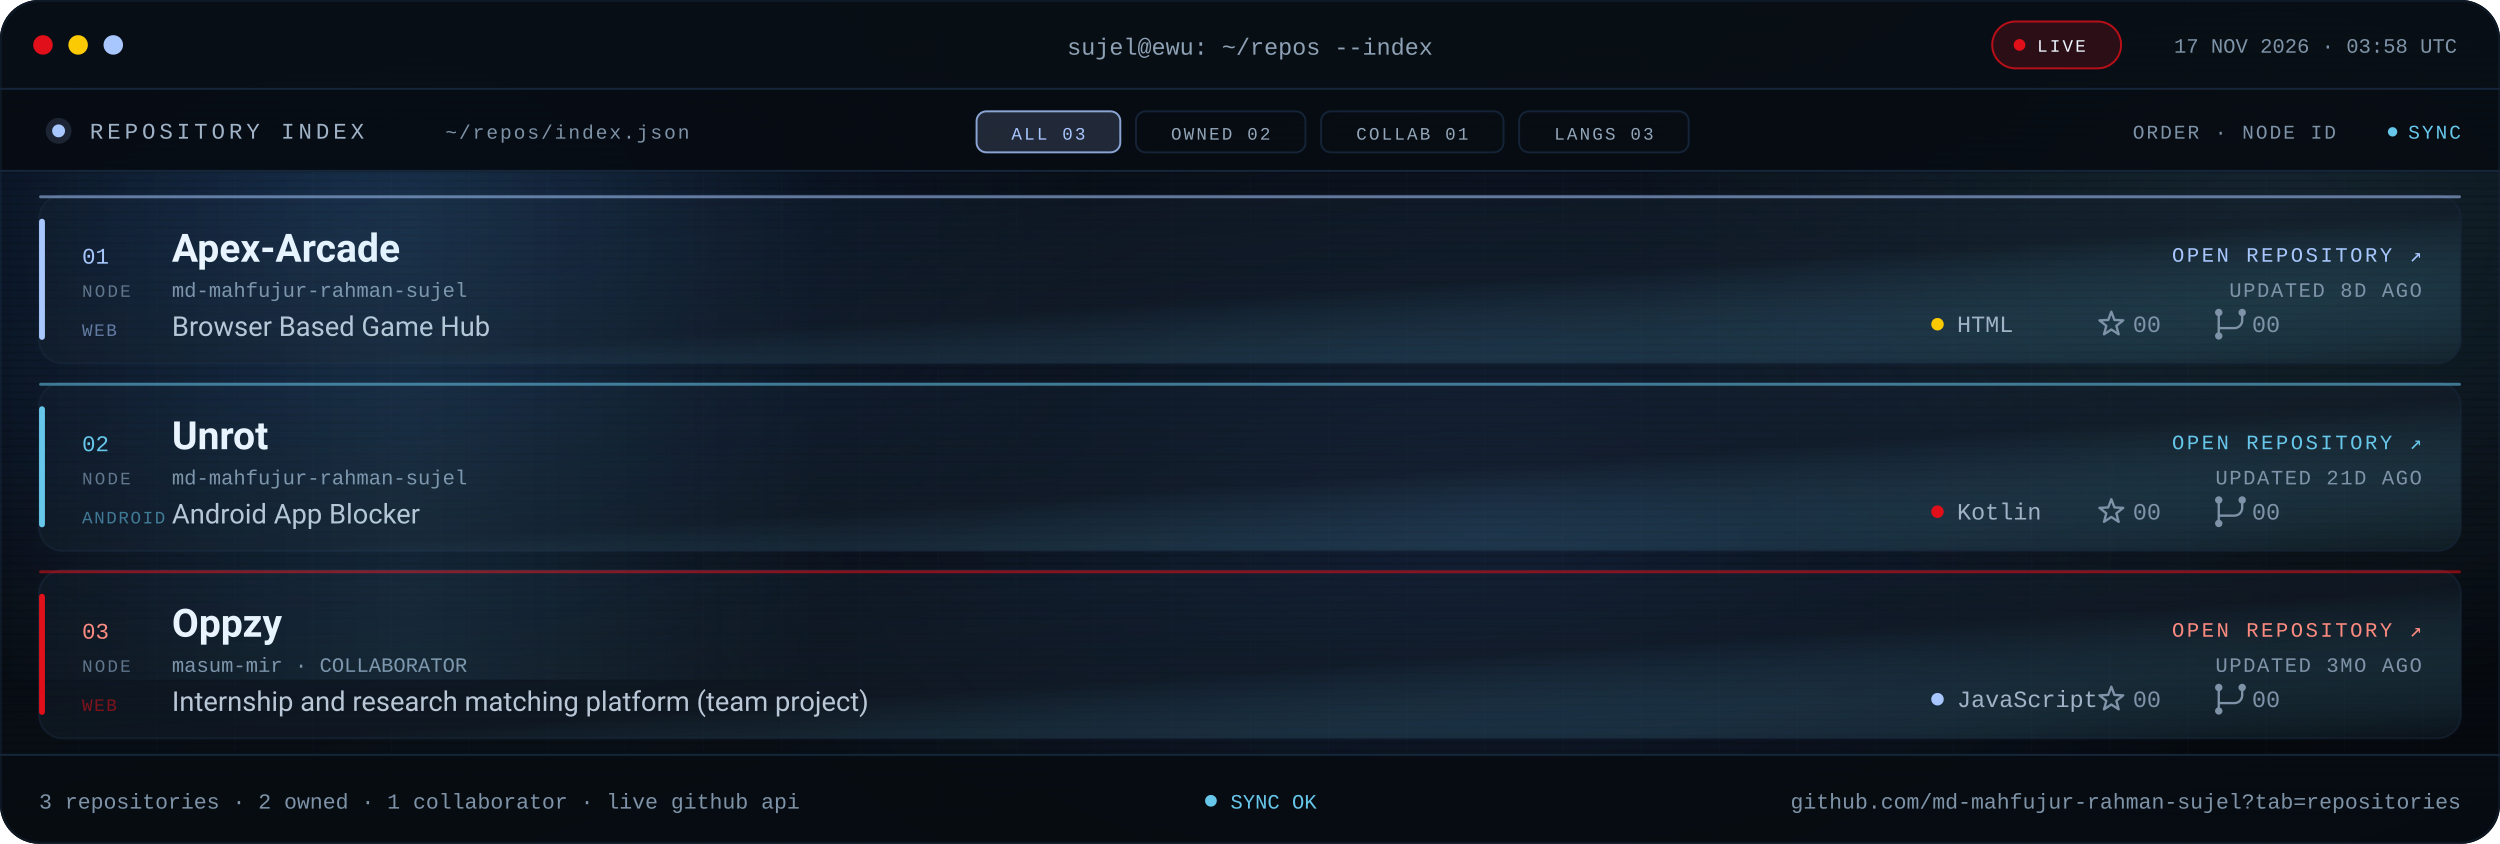
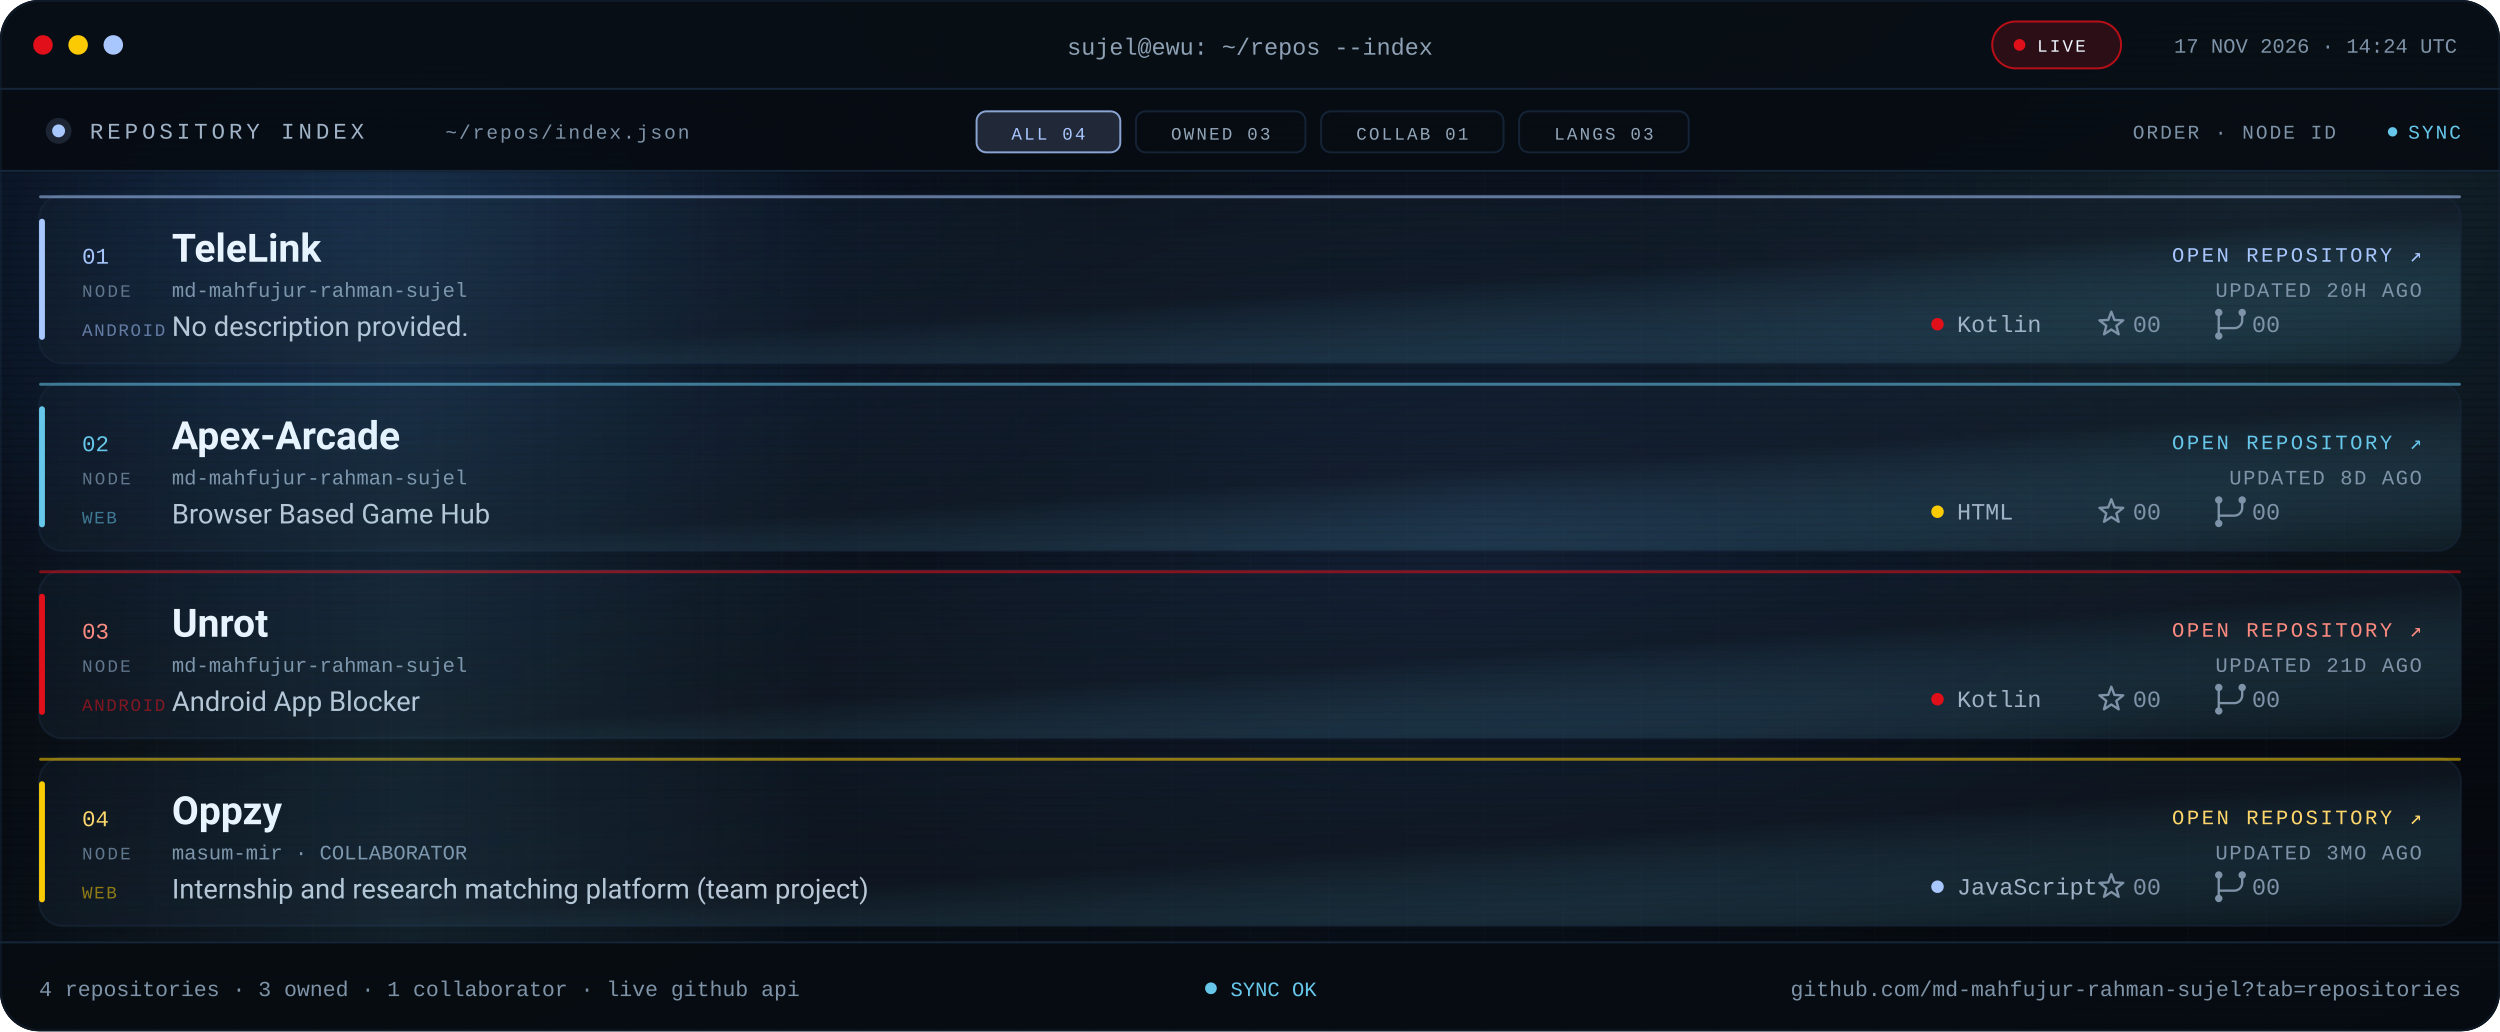
- <svg xmlns="http://www.w3.org/2000/svg" viewBox="0 0 1280 432" role="img" aria-label="Repository index for md-mahfujur-rahman-sujel: Apex Arcade, Unrot, Oppzy">
+ <svg xmlns="http://www.w3.org/2000/svg" viewBox="0 0 1280 528" role="img" aria-label="Repository index for md-mahfujur-rahman-sujel: TeleLink, Apex Arcade, Unrot, Oppzy">
  <defs>
    <linearGradient id="bg" x1="0" y1="0" x2="1" y2="1">
      <stop offset="0" stop-color="#05080D" />
      <stop offset=".55" stop-color="#090F16" />
      <stop offset="1" stop-color="#05080D" />
    </linearGradient>
    <linearGradient id="glass" x1="0" y1="0" x2="1" y2="1">
      <stop offset="0" stop-color="#16263A" stop-opacity=".24" />
      <stop offset=".55" stop-color="#141F2C" stop-opacity=".5" />
      <stop offset="1" stop-color="#67C7EB" stop-opacity=".05" />
    </linearGradient>
    <linearGradient id="scanline" x1="0" x2="1">
      <stop offset="0" stop-color="#67C7EB" stop-opacity="0" />
      <stop offset=".5" stop-color="#67C7EB" stop-opacity=".09" />
      <stop offset="1" stop-color="#67C7EB" stop-opacity="0" />
    </linearGradient>
    <radialGradient id="bloomBlue">
      <stop offset="0" stop-color="#3B82F6" stop-opacity=".2" />
      <stop offset="1" stop-color="#3B82F6" stop-opacity="0" />
    </radialGradient>
    <radialGradient id="bloomMid">
      <stop offset="0" stop-color="#4F8DFF" stop-opacity=".14" />
      <stop offset="1" stop-color="#4F8DFF" stop-opacity="0" />
    </radialGradient>
    <radialGradient id="bloomCyan">
      <stop offset="0" stop-color="#67C7EB" stop-opacity=".12" />
      <stop offset="1" stop-color="#67C7EB" stop-opacity="0" />
    </radialGradient>
    <pattern id="grid" width="40" height="40" patternUnits="userSpaceOnUse">
      <path d="M40 0H0V40" fill="none" stroke="#16263A" stroke-opacity=".14" />
    </pattern>
    <pattern id="scan" width="6" height="4" patternUnits="userSpaceOnUse">
      <rect width="6" height="1" fill="#000000" opacity=".14" />
    </pattern>
    <clipPath id="win">
-       <rect width="1280" height="432" rx="20" />
+       <rect width="1280" height="528" rx="20" />
    </clipPath>
    <clipPath id="body">
-       <rect x="0" y="88" width="1280" height="298" />
+       <rect x="0" y="88" width="1280" height="394" />
    </clipPath>
    <style>
.s{font-family:'Segoe UI',system-ui,-apple-system,Roboto,Helvetica,Arial,sans-serif}
.m{font-family:ui-monospace,SFMono-Regular,Menlo,Consolas,'Liberation Mono',monospace}
.pulse{animation:pulse 2.2s ease-in-out infinite}
@keyframes pulse{50%{opacity:.25}}
.rise{animation:rise .7s cubic-bezier(.2,.7,.2,1) both}
@keyframes rise{from{opacity:0;transform:translateY(10px)}}
.sweep{animation:sweep 8s linear infinite}
@keyframes sweep{from{transform:translateX(-420px)}to{transform:translateX(1320px)}}
@media (prefers-reduced-motion:reduce){.pulse,.rise,.sweep{animation:none!important}}
</style>
    <g id="ic-star" fill="none" stroke="#7E93A8" stroke-width="1.2" stroke-linejoin="round">
      <path d="M0 -6.4L1.59 -2.18L6.09 -1.98L2.57 0.83L3.76 5.18L0 2.7L-3.76 5.18L-2.57 0.83L-6.09 -1.98L-1.59 -2.18Z" />
    </g>
    <g id="ic-fork" fill="none" stroke="#7E93A8" stroke-width="1.2" stroke-linecap="round">
      <path d="M-6 -4.1v8.2M6 -4.1v2.1a4 4 0 0 1-4 4H-6v1.9" />
      <circle cx="-6" cy="-6" r="1.9" fill="#7E93A8" stroke="none" />
      <circle cx="6" cy="-6" r="1.9" fill="#7E93A8" stroke="none" />
      <circle cx="-6" cy="6" r="1.9" fill="#7E93A8" stroke="none" />
    </g>
  </defs>
  <g clip-path="url(#win)">
-     <rect width="1280" height="432" fill="url(#bg)" />
-     <rect width="1280" height="432" fill="url(#grid)" />
+     <rect width="1280" height="528" fill="url(#bg)" />
+     <rect width="1280" height="528" fill="url(#grid)" />
    <ellipse cx="180" cy="120" rx="380" ry="260" fill="url(#bloomBlue)" />
    <ellipse cx="760" cy="260" rx="420" ry="250" fill="url(#bloomMid)" />
    <ellipse cx="1160" cy="120" rx="320" ry="240" fill="url(#bloomCyan)" />
-     <rect width="1280" height="432" fill="url(#scan)" />
+     <rect width="1280" height="528" fill="url(#scan)" />
    <rect width="1280" height="46" fill="#080E15" fill-opacity=".94" />
    <rect y="45" width="1280" height="1" fill="#16263A" />
    <circle cx="22" cy="23" r="5" fill="#E10F19" />
    <circle cx="40" cy="23" r="5" fill="#FBCA03" />
    <circle cx="58" cy="23" r="5" fill="#A9C7FF" />
    <text class="m" x="640" y="28" text-anchor="middle" font-size="12" fill="#8EA1B5">sujel@ewu: ~/repos --index</text>
    <rect x="1020" y="11" width="66" height="24" rx="12" fill="#E10F19" fill-opacity=".16" stroke="#E10F19" stroke-opacity=".8" />
    <circle class="pulse" cx="1034" cy="23" r="3" fill="#E10F19" />
    <text class="m" x="1043" y="26.5" font-size="9" letter-spacing="1.1" fill="#EEF6FF">LIVE</text>
-     <text class="m" x="1258" y="27" text-anchor="end" font-size="10.5" fill="#7E93A8">17 NOV 2026 · 03:58 UTC</text>
+     <text class="m" x="1258" y="27" text-anchor="end" font-size="10.5" fill="#7E93A8">17 NOV 2026 · 14:24 UTC</text>
    <rect y="46" width="1280" height="42" fill="#070C12" fill-opacity=".9" />
    <rect y="87" width="1280" height="1" fill="#16263A" />
    <circle cx="30" cy="67" r="3.3" fill="#A9C7FF" />
    <circle cx="30" cy="67" r="6.6" fill="#A9C7FF" fill-opacity=".14" />
    <text class="m" x="46" y="71" font-size="11.5" letter-spacing="2" fill="#9FB2C6">REPOSITORY INDEX</text>
    <text class="m" x="228" y="71" font-size="10" letter-spacing="1" fill="#7E93A8">~/repos/index.json</text>
    <rect x="500.0" y="57" width="73.6" height="21" rx="5" fill="#A9C7FF" fill-opacity=".16" stroke="#A9C7FF" stroke-opacity=".8" />
-     <text class="m" x="536.8" y="71.5" text-anchor="middle" font-size="9" letter-spacing="1.1" fill="#A9C7FF">ALL 03</text>
+     <text class="m" x="536.8" y="71.5" text-anchor="middle" font-size="9" letter-spacing="1.1" fill="#A9C7FF">ALL 04</text>
    <rect x="581.6" y="57" width="86.8" height="21" rx="5" fill="#080D13" fill-opacity=".7" stroke="#16263A" stroke-opacity=".9" />
-     <text class="m" x="625.0" y="71.5" text-anchor="middle" font-size="9" letter-spacing="1.1" fill="#93A6BA">OWNED 02</text>
+     <text class="m" x="625.0" y="71.5" text-anchor="middle" font-size="9" letter-spacing="1.1" fill="#93A6BA">OWNED 03</text>
    <rect x="676.4" y="57" width="93.4" height="21" rx="5" fill="#080D13" fill-opacity=".7" stroke="#16263A" stroke-opacity=".9" />
    <text class="m" x="723.1" y="71.5" text-anchor="middle" font-size="9" letter-spacing="1.1" fill="#93A6BA">COLLAB 01</text>
    <rect x="777.8" y="57" width="86.8" height="21" rx="5" fill="#080D13" fill-opacity=".7" stroke="#16263A" stroke-opacity=".9" />
    <text class="m" x="821.2" y="71.5" text-anchor="middle" font-size="9" letter-spacing="1.1" fill="#93A6BA">LANGS 03</text>
    <text class="m" x="1196" y="71" text-anchor="end" font-size="10" letter-spacing="1" fill="#7E93A8">ORDER · NODE ID</text>
    <circle class="pulse" cx="1225" cy="67.5" r="2.4" fill="#67C7EB" />
    <text class="m" x="1260" y="71" text-anchor="end" font-size="10" letter-spacing="1" fill="#67C7EB">SYNC</text>
    <g clip-path="url(#body)">
      <g class="rise" style="animation-delay:0.00s">
        <rect x="20.0" y="100.0" width="1240.0" height="86.0" rx="12" fill="url(#glass)" stroke="#16263A" stroke-opacity=".6" />
        <rect x="20.0" y="112.0" width="3" height="62.0" rx="1.5" fill="#A9C7FF" />
        <rect x="20.0" y="100.0" width="1240.0" height="1.5" rx=".75" fill="#A9C7FF" fill-opacity=".55" />
        <text class="m" x="42.0" y="135.0" font-size="11.5" fill="#A9C7FF">01</text>
        <text class="m" x="42.0" y="152.0" font-size="9" letter-spacing="1.1" fill="#60748A">NODE</text>
-         <text class="s" x="88.0" y="134.0" font-size="20" font-weight="700" fill="#EEF6FF">Apex-Arcade</text>
+         <text class="s" x="88.0" y="134.0" font-size="20" font-weight="700" fill="#EEF6FF">TeleLink</text>
        <text class="m" x="88.0" y="152.0" font-size="10.5" fill="#7E93A8">md-mahfujur-rahman-sujel</text>
-         <text class="s" x="88.0" y="172.0" font-size="14" fill="#B9C7D6">Browser Based Game Hub</text>
-         <text class="m" x="42.0" y="172.0" font-size="9" letter-spacing=".8" fill="#A9C7FF" fill-opacity=".55">WEB</text>
+         <text class="s" x="88.0" y="172.0" font-size="14" fill="#B9C7D6">No description provided.</text>
+         <text class="m" x="42.0" y="172.0" font-size="9" letter-spacing=".8" fill="#A9C7FF" fill-opacity=".55">ANDROID</text>
        <text class="m" x="1240.0" y="134.0" text-anchor="end" font-size="10.5" letter-spacing="1.3" fill="#A9C7FF">OPEN REPOSITORY ↗</text>
-         <text class="m" x="1240.0" y="152.0" text-anchor="end" font-size="10.5" letter-spacing=".8" fill="#7E93A8">UPDATED 8D AGO</text>
-         <circle cx="992.0" cy="166.0" r="3.2" fill="#FBCA03" />
-         <text class="m" x="1002.0" y="170.0" font-size="12" fill="#9FB2C6">HTML</text>
+         <text class="m" x="1240.0" y="152.0" text-anchor="end" font-size="10.5" letter-spacing=".8" fill="#7E93A8">UPDATED 20H AGO</text>
+         <circle cx="992.0" cy="166.0" r="3.2" fill="#E10F19" />
+         <text class="m" x="1002.0" y="170.0" font-size="12" fill="#9FB2C6">Kotlin</text>
        <use href="#ic-star" transform="translate(1081 166)" />
        <text class="m" x="1092.0" y="170.0" font-size="12" fill="#7E93A8">00</text>
        <use href="#ic-fork" transform="translate(1142 166)" />
        <text class="m" x="1153.0" y="170.0" font-size="12" fill="#7E93A8">00</text>
      </g>
      <g class="rise" style="animation-delay:0.08s">
        <rect x="20.0" y="196.0" width="1240.0" height="86.0" rx="12" fill="url(#glass)" stroke="#16263A" stroke-opacity=".6" />
        <rect x="20.0" y="208.0" width="3" height="62.0" rx="1.5" fill="#67C7EB" />
        <rect x="20.0" y="196.0" width="1240.0" height="1.5" rx=".75" fill="#67C7EB" fill-opacity=".55" />
        <text class="m" x="42.0" y="231.0" font-size="11.5" fill="#67C7EB">02</text>
        <text class="m" x="42.0" y="248.0" font-size="9" letter-spacing="1.1" fill="#60748A">NODE</text>
-         <text class="s" x="88.0" y="230.0" font-size="20" font-weight="700" fill="#EEF6FF">Unrot</text>
+         <text class="s" x="88.0" y="230.0" font-size="20" font-weight="700" fill="#EEF6FF">Apex-Arcade</text>
        <text class="m" x="88.0" y="248.0" font-size="10.5" fill="#7E93A8">md-mahfujur-rahman-sujel</text>
-         <text class="s" x="88.0" y="268.0" font-size="14" fill="#B9C7D6">Android App Blocker</text>
-         <text class="m" x="42.0" y="268.0" font-size="9" letter-spacing=".8" fill="#67C7EB" fill-opacity=".55">ANDROID</text>
+         <text class="s" x="88.0" y="268.0" font-size="14" fill="#B9C7D6">Browser Based Game Hub</text>
+         <text class="m" x="42.0" y="268.0" font-size="9" letter-spacing=".8" fill="#67C7EB" fill-opacity=".55">WEB</text>
        <text class="m" x="1240.0" y="230.0" text-anchor="end" font-size="10.5" letter-spacing="1.3" fill="#67C7EB">OPEN REPOSITORY ↗</text>
-         <text class="m" x="1240.0" y="248.0" text-anchor="end" font-size="10.5" letter-spacing=".8" fill="#7E93A8">UPDATED 21D AGO</text>
-         <circle cx="992.0" cy="262.0" r="3.2" fill="#E10F19" />
-         <text class="m" x="1002.0" y="266.0" font-size="12" fill="#9FB2C6">Kotlin</text>
+         <text class="m" x="1240.0" y="248.0" text-anchor="end" font-size="10.5" letter-spacing=".8" fill="#7E93A8">UPDATED 8D AGO</text>
+         <circle cx="992.0" cy="262.0" r="3.2" fill="#FBCA03" />
+         <text class="m" x="1002.0" y="266.0" font-size="12" fill="#9FB2C6">HTML</text>
        <use href="#ic-star" transform="translate(1081 262)" />
        <text class="m" x="1092.0" y="266.0" font-size="12" fill="#7E93A8">00</text>
        <use href="#ic-fork" transform="translate(1142 262)" />
        <text class="m" x="1153.0" y="266.0" font-size="12" fill="#7E93A8">00</text>
      </g>
      <g class="rise" style="animation-delay:0.16s">
        <rect x="20.0" y="292.0" width="1240.0" height="86.0" rx="12" fill="url(#glass)" stroke="#16263A" stroke-opacity=".6" />
        <rect x="20.0" y="304.0" width="3" height="62.0" rx="1.5" fill="#E10F19" />
        <rect x="20.0" y="292.0" width="1240.0" height="1.5" rx=".75" fill="#E10F19" fill-opacity=".55" />
        <text class="m" x="42.0" y="327.0" font-size="11.5" fill="#FF8B80">03</text>
        <text class="m" x="42.0" y="344.0" font-size="9" letter-spacing="1.1" fill="#60748A">NODE</text>
-         <text class="s" x="88.0" y="326.0" font-size="20" font-weight="700" fill="#EEF6FF">Oppzy</text>
-         <text class="m" x="88.0" y="344.0" font-size="10.5" fill="#7E93A8">masum-mir · COLLABORATOR</text>
-         <text class="s" x="88.0" y="364.0" font-size="14" fill="#B9C7D6">Internship and research matching platform (team project)</text>
-         <text class="m" x="42.0" y="364.0" font-size="9" letter-spacing=".8" fill="#E10F19" fill-opacity=".55">WEB</text>
+         <text class="s" x="88.0" y="326.0" font-size="20" font-weight="700" fill="#EEF6FF">Unrot</text>
+         <text class="m" x="88.0" y="344.0" font-size="10.5" fill="#7E93A8">md-mahfujur-rahman-sujel</text>
+         <text class="s" x="88.0" y="364.0" font-size="14" fill="#B9C7D6">Android App Blocker</text>
+         <text class="m" x="42.0" y="364.0" font-size="9" letter-spacing=".8" fill="#E10F19" fill-opacity=".55">ANDROID</text>
        <text class="m" x="1240.0" y="326.0" text-anchor="end" font-size="10.5" letter-spacing="1.3" fill="#FF8B80">OPEN REPOSITORY ↗</text>
-         <text class="m" x="1240.0" y="344.0" text-anchor="end" font-size="10.5" letter-spacing=".8" fill="#7E93A8">UPDATED 3MO AGO</text>
-         <circle cx="992.0" cy="358.0" r="3.2" fill="#A9C7FF" />
-         <text class="m" x="1002.0" y="362.0" font-size="12" fill="#9FB2C6">JavaScript</text>
+         <text class="m" x="1240.0" y="344.0" text-anchor="end" font-size="10.5" letter-spacing=".8" fill="#7E93A8">UPDATED 21D AGO</text>
+         <circle cx="992.0" cy="358.0" r="3.2" fill="#E10F19" />
+         <text class="m" x="1002.0" y="362.0" font-size="12" fill="#9FB2C6">Kotlin</text>
        <use href="#ic-star" transform="translate(1081 358)" />
        <text class="m" x="1092.0" y="362.0" font-size="12" fill="#7E93A8">00</text>
        <use href="#ic-fork" transform="translate(1142 358)" />
        <text class="m" x="1153.0" y="362.0" font-size="12" fill="#7E93A8">00</text>
      </g>
-       <rect class="sweep" x="0" y="88" width="420" height="260" fill="url(#scanline)" />
+       <g class="rise" style="animation-delay:0.24s">
+         <rect x="20.0" y="388.0" width="1240.0" height="86.0" rx="12" fill="url(#glass)" stroke="#16263A" stroke-opacity=".6" />
+         <rect x="20.0" y="400.0" width="3" height="62.0" rx="1.5" fill="#FBCA03" />
+         <rect x="20.0" y="388.0" width="1240.0" height="1.5" rx=".75" fill="#FBCA03" fill-opacity=".55" />
+         <text class="m" x="42.0" y="423.0" font-size="11.5" fill="#FFD66B">04</text>
+         <text class="m" x="42.0" y="440.0" font-size="9" letter-spacing="1.1" fill="#60748A">NODE</text>
+         <text class="s" x="88.0" y="422.0" font-size="20" font-weight="700" fill="#EEF6FF">Oppzy</text>
+         <text class="m" x="88.0" y="440.0" font-size="10.5" fill="#7E93A8">masum-mir · COLLABORATOR</text>
+         <text class="s" x="88.0" y="460.0" font-size="14" fill="#B9C7D6">Internship and research matching platform (team project)</text>
+         <text class="m" x="42.0" y="460.0" font-size="9" letter-spacing=".8" fill="#FBCA03" fill-opacity=".55">WEB</text>
+         <text class="m" x="1240.0" y="422.0" text-anchor="end" font-size="10.5" letter-spacing="1.3" fill="#FFD66B">OPEN REPOSITORY ↗</text>
+         <text class="m" x="1240.0" y="440.0" text-anchor="end" font-size="10.5" letter-spacing=".8" fill="#7E93A8">UPDATED 3MO AGO</text>
+         <circle cx="992.0" cy="454.0" r="3.2" fill="#A9C7FF" />
+         <text class="m" x="1002.0" y="458.0" font-size="12" fill="#9FB2C6">JavaScript</text>
+         <use href="#ic-star" transform="translate(1081 454)" />
+         <text class="m" x="1092.0" y="458.0" font-size="12" fill="#7E93A8">00</text>
+         <use href="#ic-fork" transform="translate(1142 454)" />
+         <text class="m" x="1153.0" y="458.0" font-size="12" fill="#7E93A8">00</text>
+       </g>
+       <rect class="sweep" x="0" y="88" width="420" height="394" fill="url(#scanline)" />
    </g>
-     <rect y="386" width="1280" height="46" fill="#070C12" fill-opacity=".94" />
-     <rect y="386" width="1280" height="1" fill="#16263A" />
-     <text class="m" x="20" y="414" font-size="11" fill="#7E93A8">3 repositories · 2 owned · 1 collaborator · live github api</text>
-     <circle class="pulse" cx="620" cy="410" r="3" fill="#67C7EB" />
-     <text class="m" x="630" y="414" font-size="10.5" fill="#67C7EB">SYNC OK</text>
-     <text class="m" x="1260" y="414" text-anchor="end" font-size="11" fill="#7E93A8">github.com/md-mahfujur-rahman-sujel?tab=repositories</text>
+     <rect y="482" width="1280" height="46" fill="#070C12" fill-opacity=".94" />
+     <rect y="482" width="1280" height="1" fill="#16263A" />
+     <text class="m" x="20" y="510" font-size="11" fill="#7E93A8">4 repositories · 3 owned · 1 collaborator · live github api</text>
+     <circle class="pulse" cx="620" cy="506" r="3" fill="#67C7EB" />
+     <text class="m" x="630" y="510" font-size="10.5" fill="#67C7EB">SYNC OK</text>
+     <text class="m" x="1260" y="510" text-anchor="end" font-size="11" fill="#7E93A8">github.com/md-mahfujur-rahman-sujel?tab=repositories</text>
  </g>
-   <rect x=".5" y=".5" width="1279" height="431" rx="20" fill="none" stroke="#16263A" stroke-opacity=".45" />
+   <rect x=".5" y=".5" width="1279" height="527" rx="20" fill="none" stroke="#16263A" stroke-opacity=".45" />
</svg>
